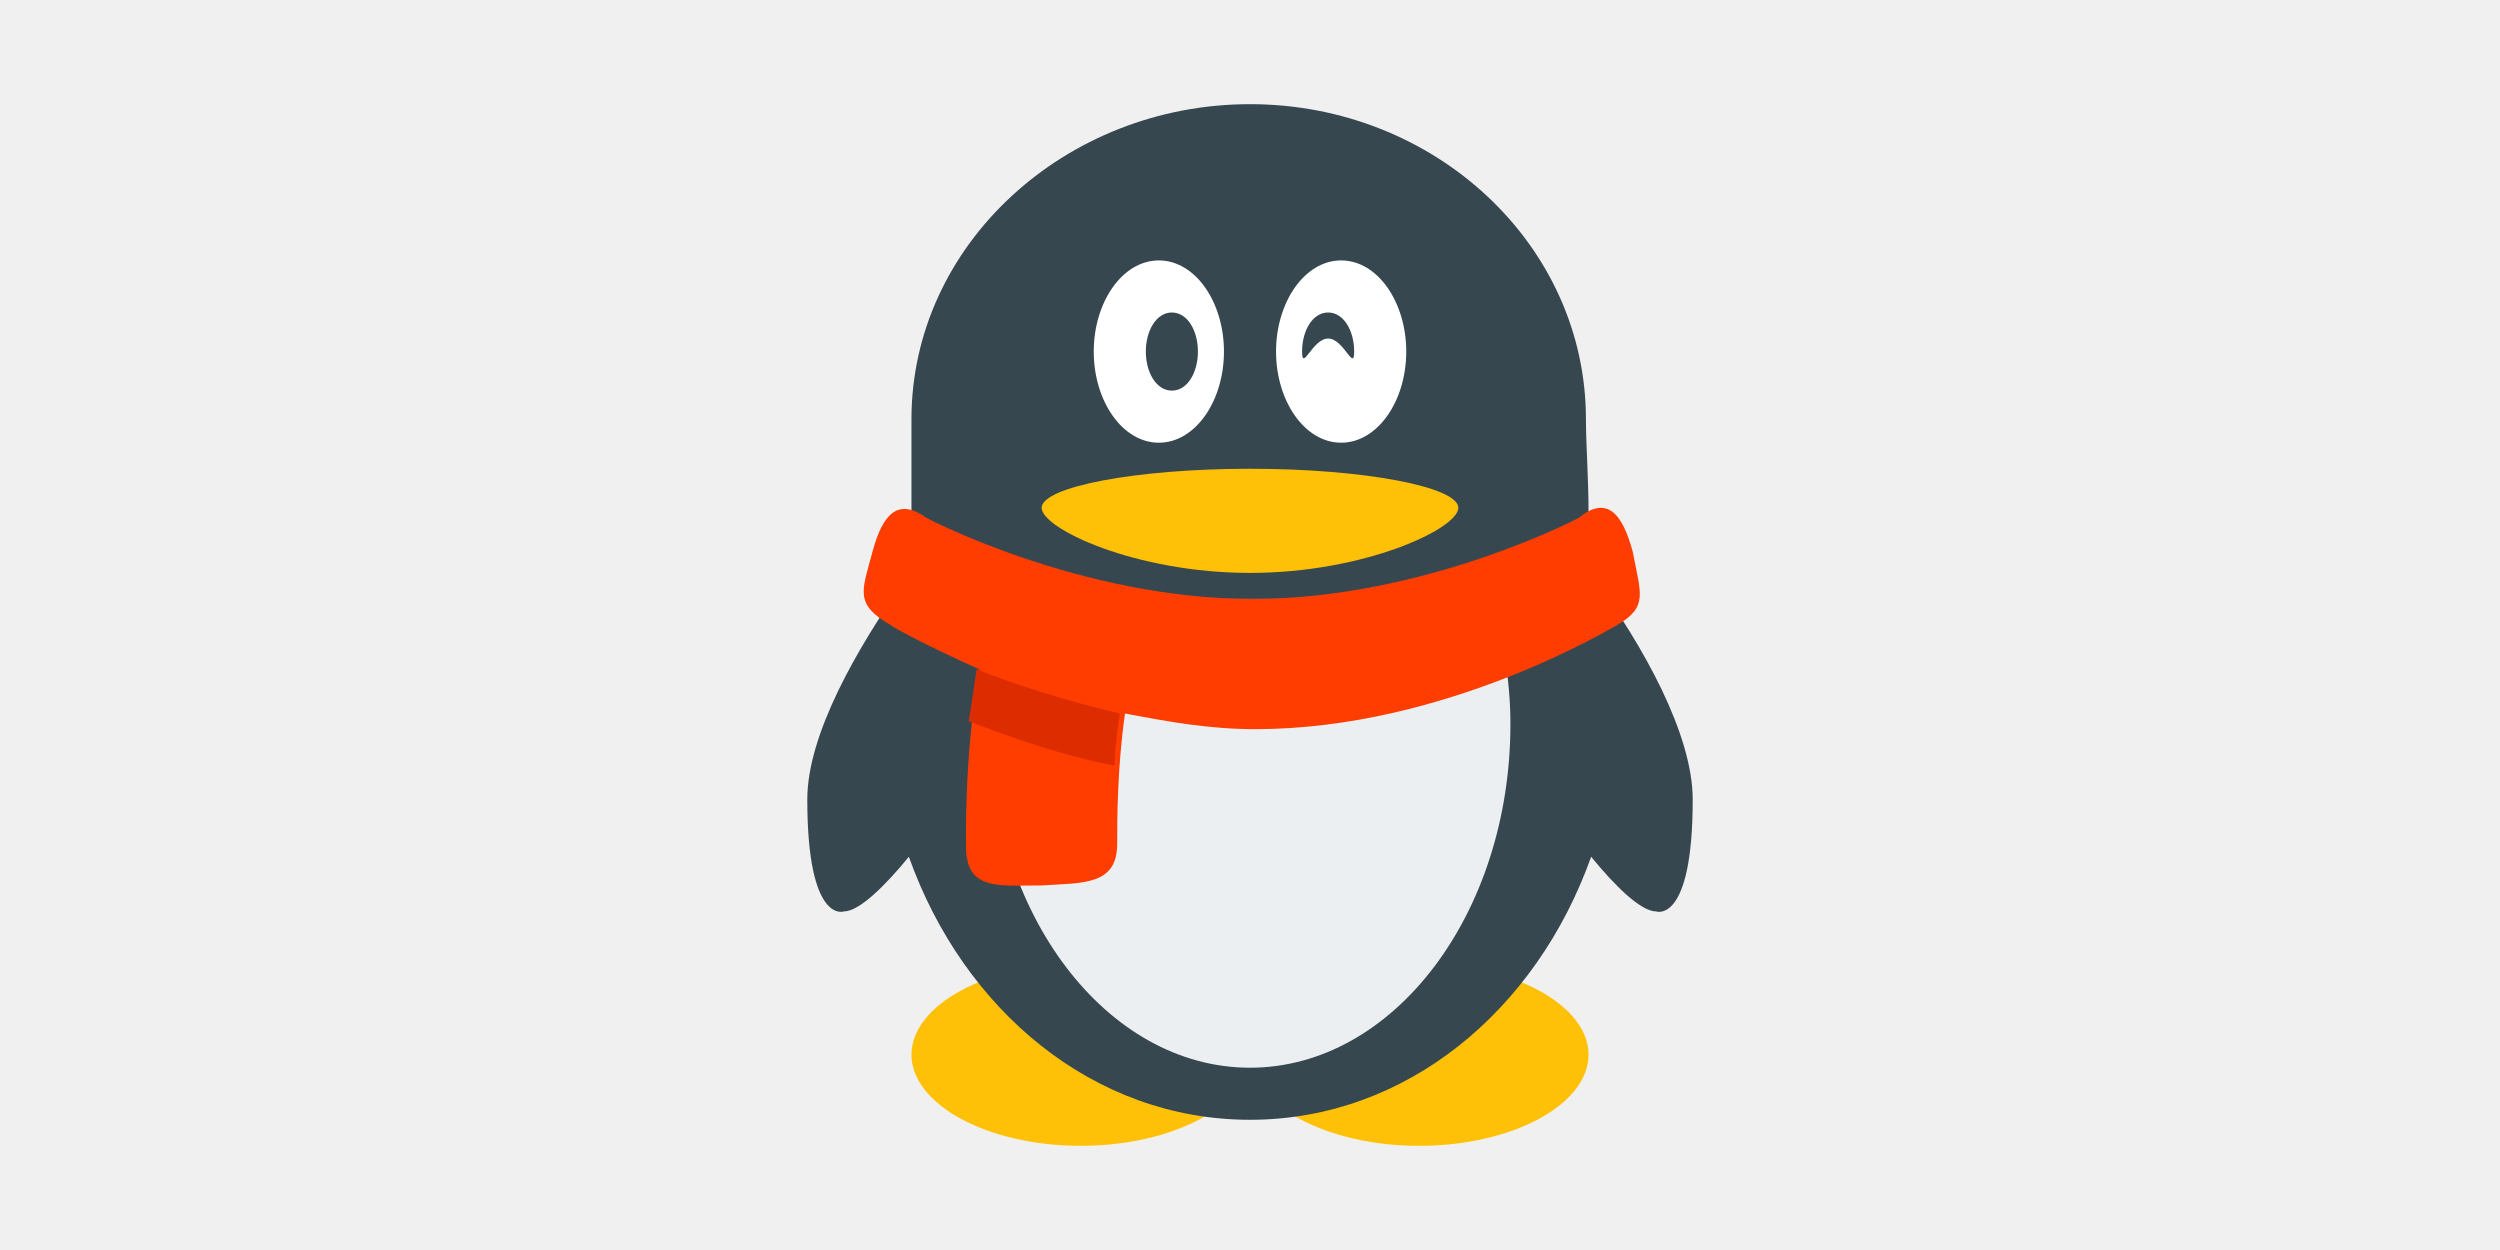
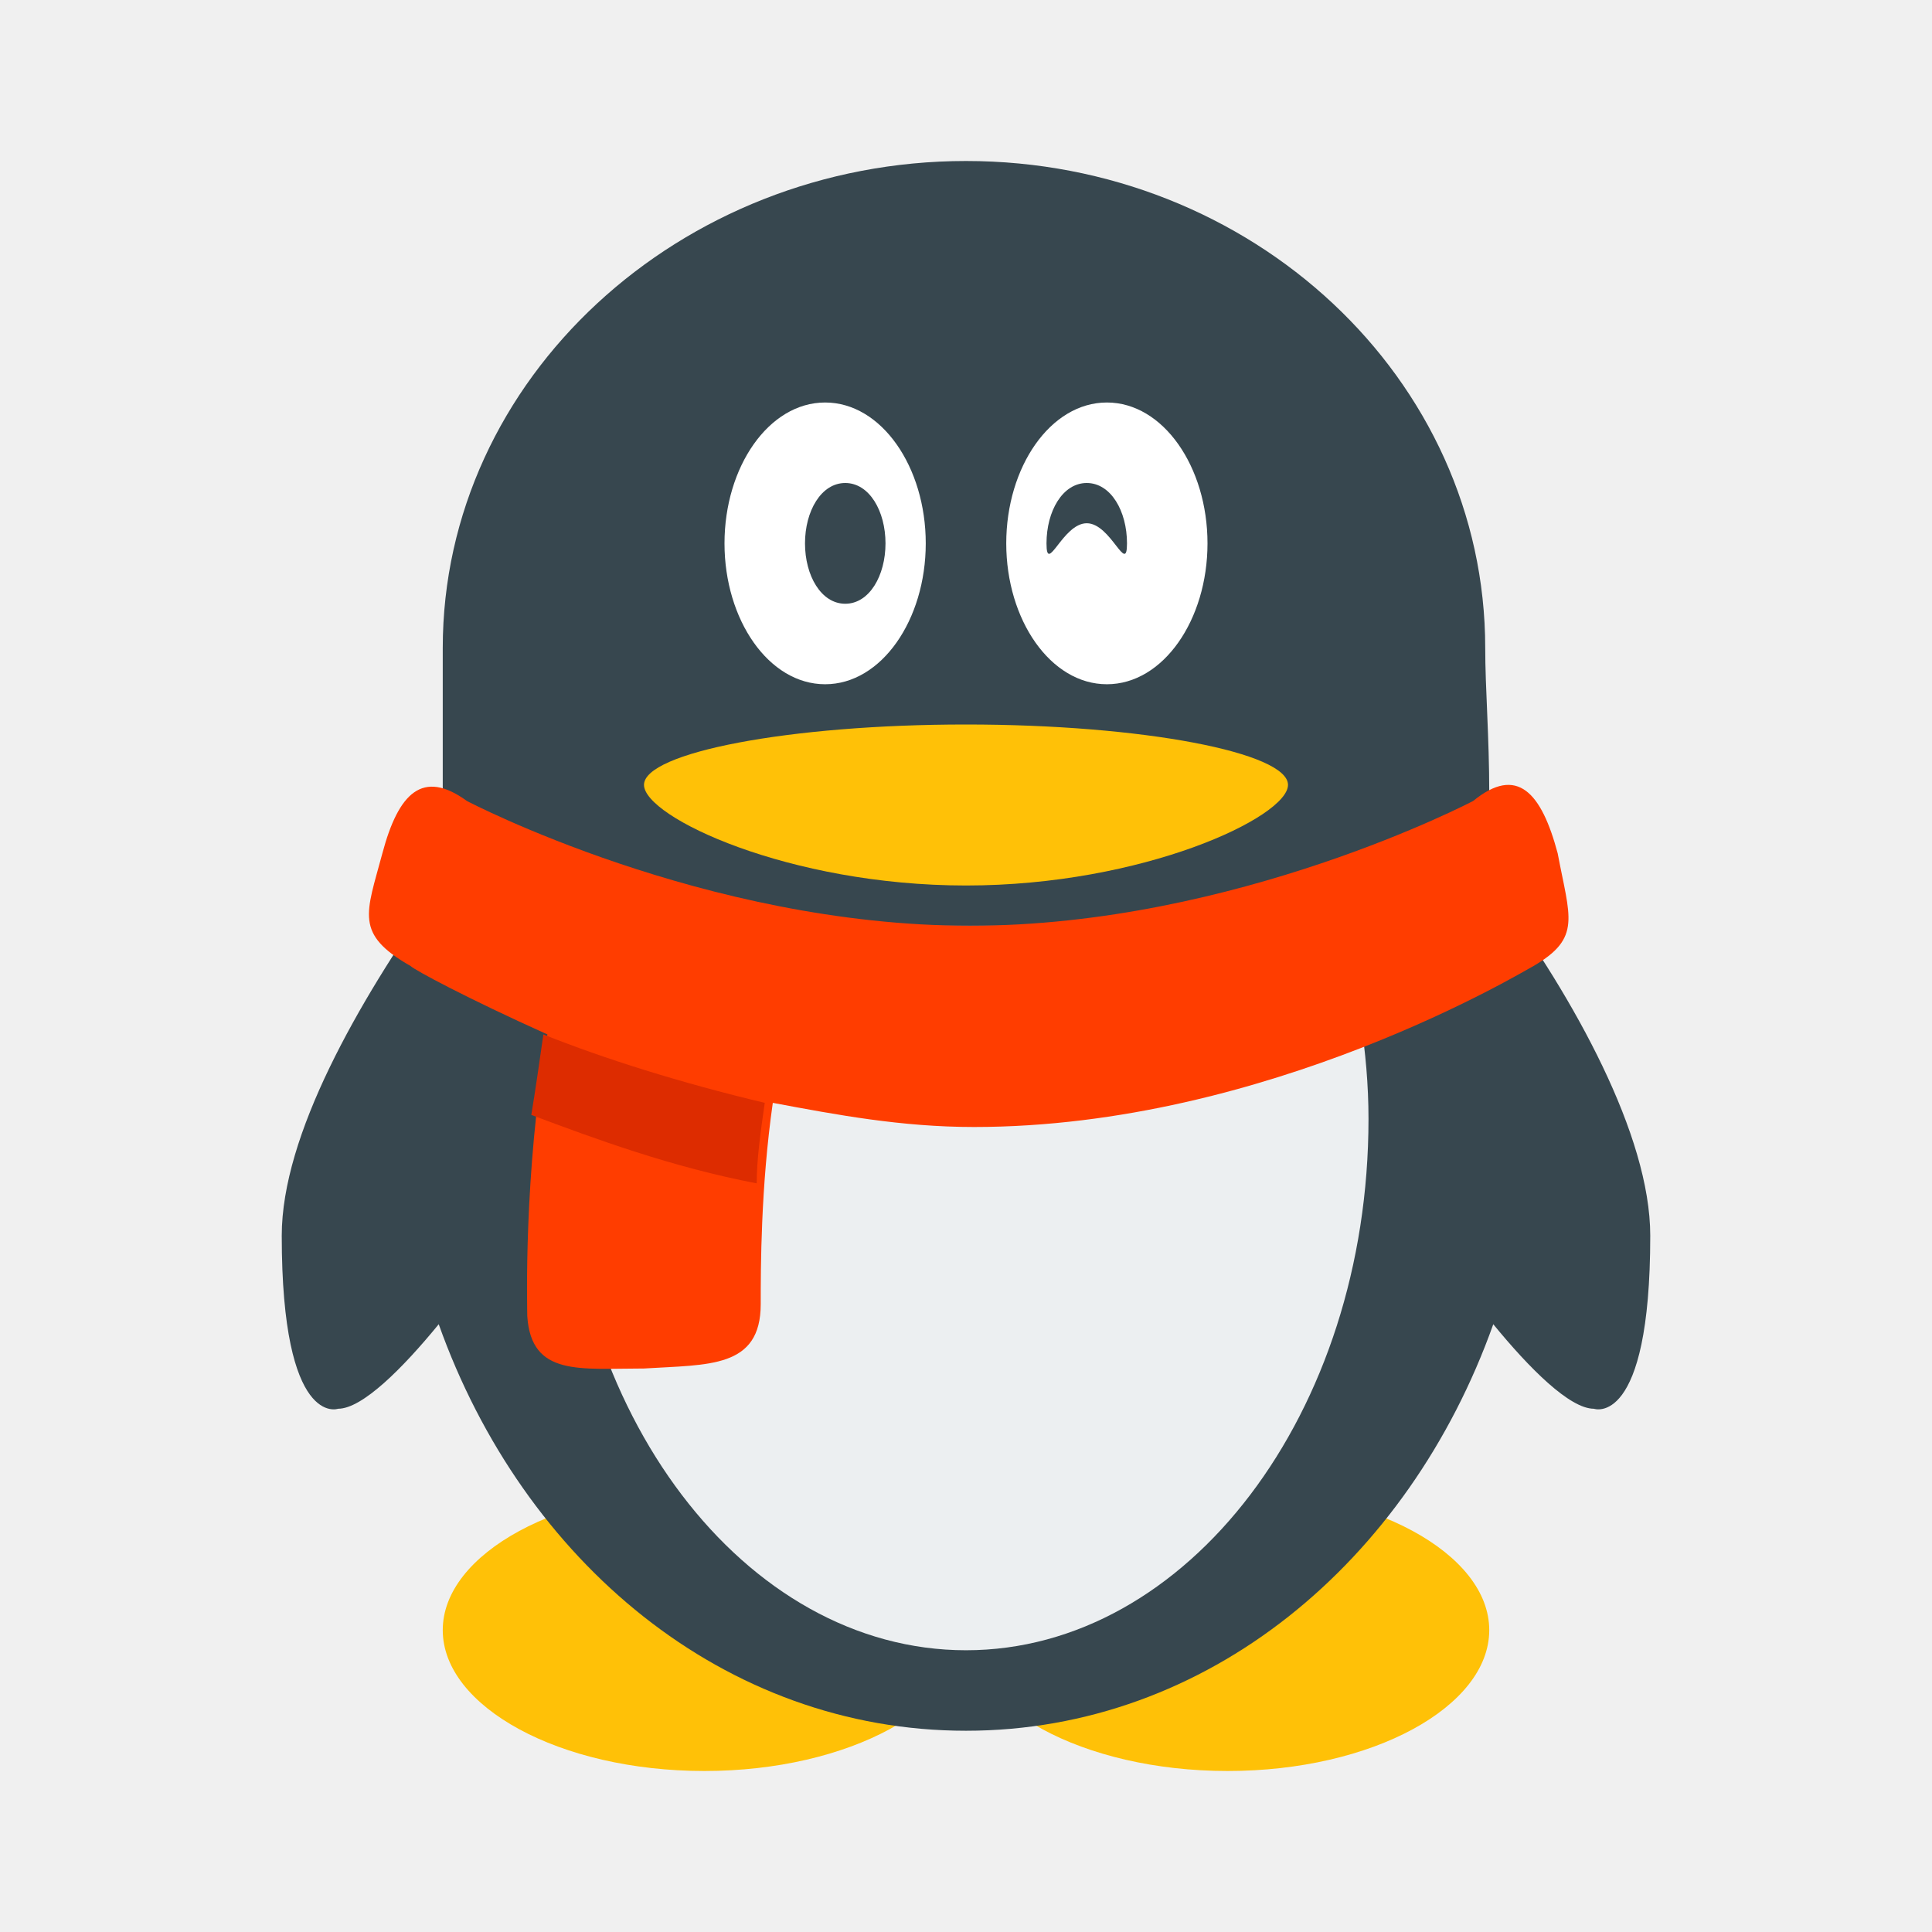
- <svg xmlns="http://www.w3.org/2000/svg" viewBox="0 0 48 48" width="50px" height="25px">
+ <svg xmlns="http://www.w3.org/2000/svg" viewBox="0 0 48 48" width="96px" height="96px">
  <path fill="#FFC107" d="M17.5,44c-3.6,0-6.5-1.6-6.5-3.5s2.9-3.5,6.5-3.5s6.5,1.6,6.5,3.5S21.1,44,17.5,44z M37,40.5c0-1.9-2.9-3.5-6.5-3.5S24,38.6,24,40.5s2.9,3.5,6.5,3.5S37,42.4,37,40.5z" />
  <path fill="#37474F" d="M37.2,22.2c-0.1-0.3-0.2-0.6-0.3-1c0.1-0.5,0.1-1,0.1-1.5c0-1.4-0.1-2.6-0.1-3.6C36.9,9.4,31.1,4,24,4S11,9.4,11,16.1c0,0.9,0,2.2,0,3.6c0,0.5,0,1,0.1,1.5c-0.1,0.3-0.2,0.6-0.3,1c-1.9,2.7-3.8,6-3.8,8.5C7,35.5,8.4,35,8.4,35c0.6,0,1.6-1,2.5-2.1C13,38.8,18,43,24,43s11-4.2,13.1-10.1C38,34,39,35,39.6,35c0,0,1.4,0.5,1.4-4.3C41,28.2,39.1,24.8,37.2,22.2z" />
  <path fill="#ECEFF1" d="M14.7,23c-0.5,1.5-0.7,3.1-0.7,4.8C14,35.1,18.5,41,24,41s10-5.9,10-13.2c0-1.7-0.3-3.3-0.7-4.8H14.7z" />
  <path fill="#FFF" d="M23,13.5c0,1.9-1.1,3.5-2.5,3.5S18,15.4,18,13.5s1.1-3.5,2.5-3.5S23,11.6,23,13.5z M27.5,10c-1.4,0-2.5,1.6-2.5,3.5s1.1,3.5,2.5,3.5s2.5-1.6,2.5-3.5S28.9,10,27.5,10z" />
  <path fill="#37474F" d="M22,13.5c0,0.8-0.4,1.5-1,1.5s-1-0.7-1-1.5s0.4-1.5,1-1.5S22,12.7,22,13.5z M27,12c-0.6,0-1,0.7-1,1.5s0.4-0.5,1-0.5s1,1.3,1,0.5S27.6,12,27,12z" />
  <path fill="#FFC107" d="M32,19.5c0,0.8-3.6,2.5-8,2.5s-8-1.7-8-2.5s3.6-1.5,8-1.5S32,18.7,32,19.5z" />
  <path fill="#FF3D00" d="M38.7,21.2c-0.4-1.5-1-2.2-2.1-1.3c0,0-5.9,3.1-12.5,3.1v0.1l0-0.1c-6.6,0-12.5-3.1-12.5-3.1c-1.1-0.8-1.7-0.2-2.1,1.3c-0.4,1.5-0.7,2,0.7,2.8c0.1,0.1,1.4,0.8,3.4,1.7c-0.6,3.5-0.5,6.8-0.5,7c0.1,1.5,1.3,1.3,2.9,1.3c1.6-0.1,2.9,0,2.9-1.6c0-0.9,0-2.9,0.3-5c1.6,0.3,3.2,0.6,5,0.6l0,0v0c7.3,0,13.7-3.9,13.9-4C39.3,23.3,39,22.8,38.7,21.2z" />
  <path fill="#DD2C00" d="M13.2,27.7c1.6,0.6,3.5,1.3,5.6,1.7c0-0.6,0.1-1.3,0.2-2c-2.1-0.5-4-1.1-5.5-1.7C13.4,26.4,13.3,27.1,13.2,27.7z" />
</svg>
